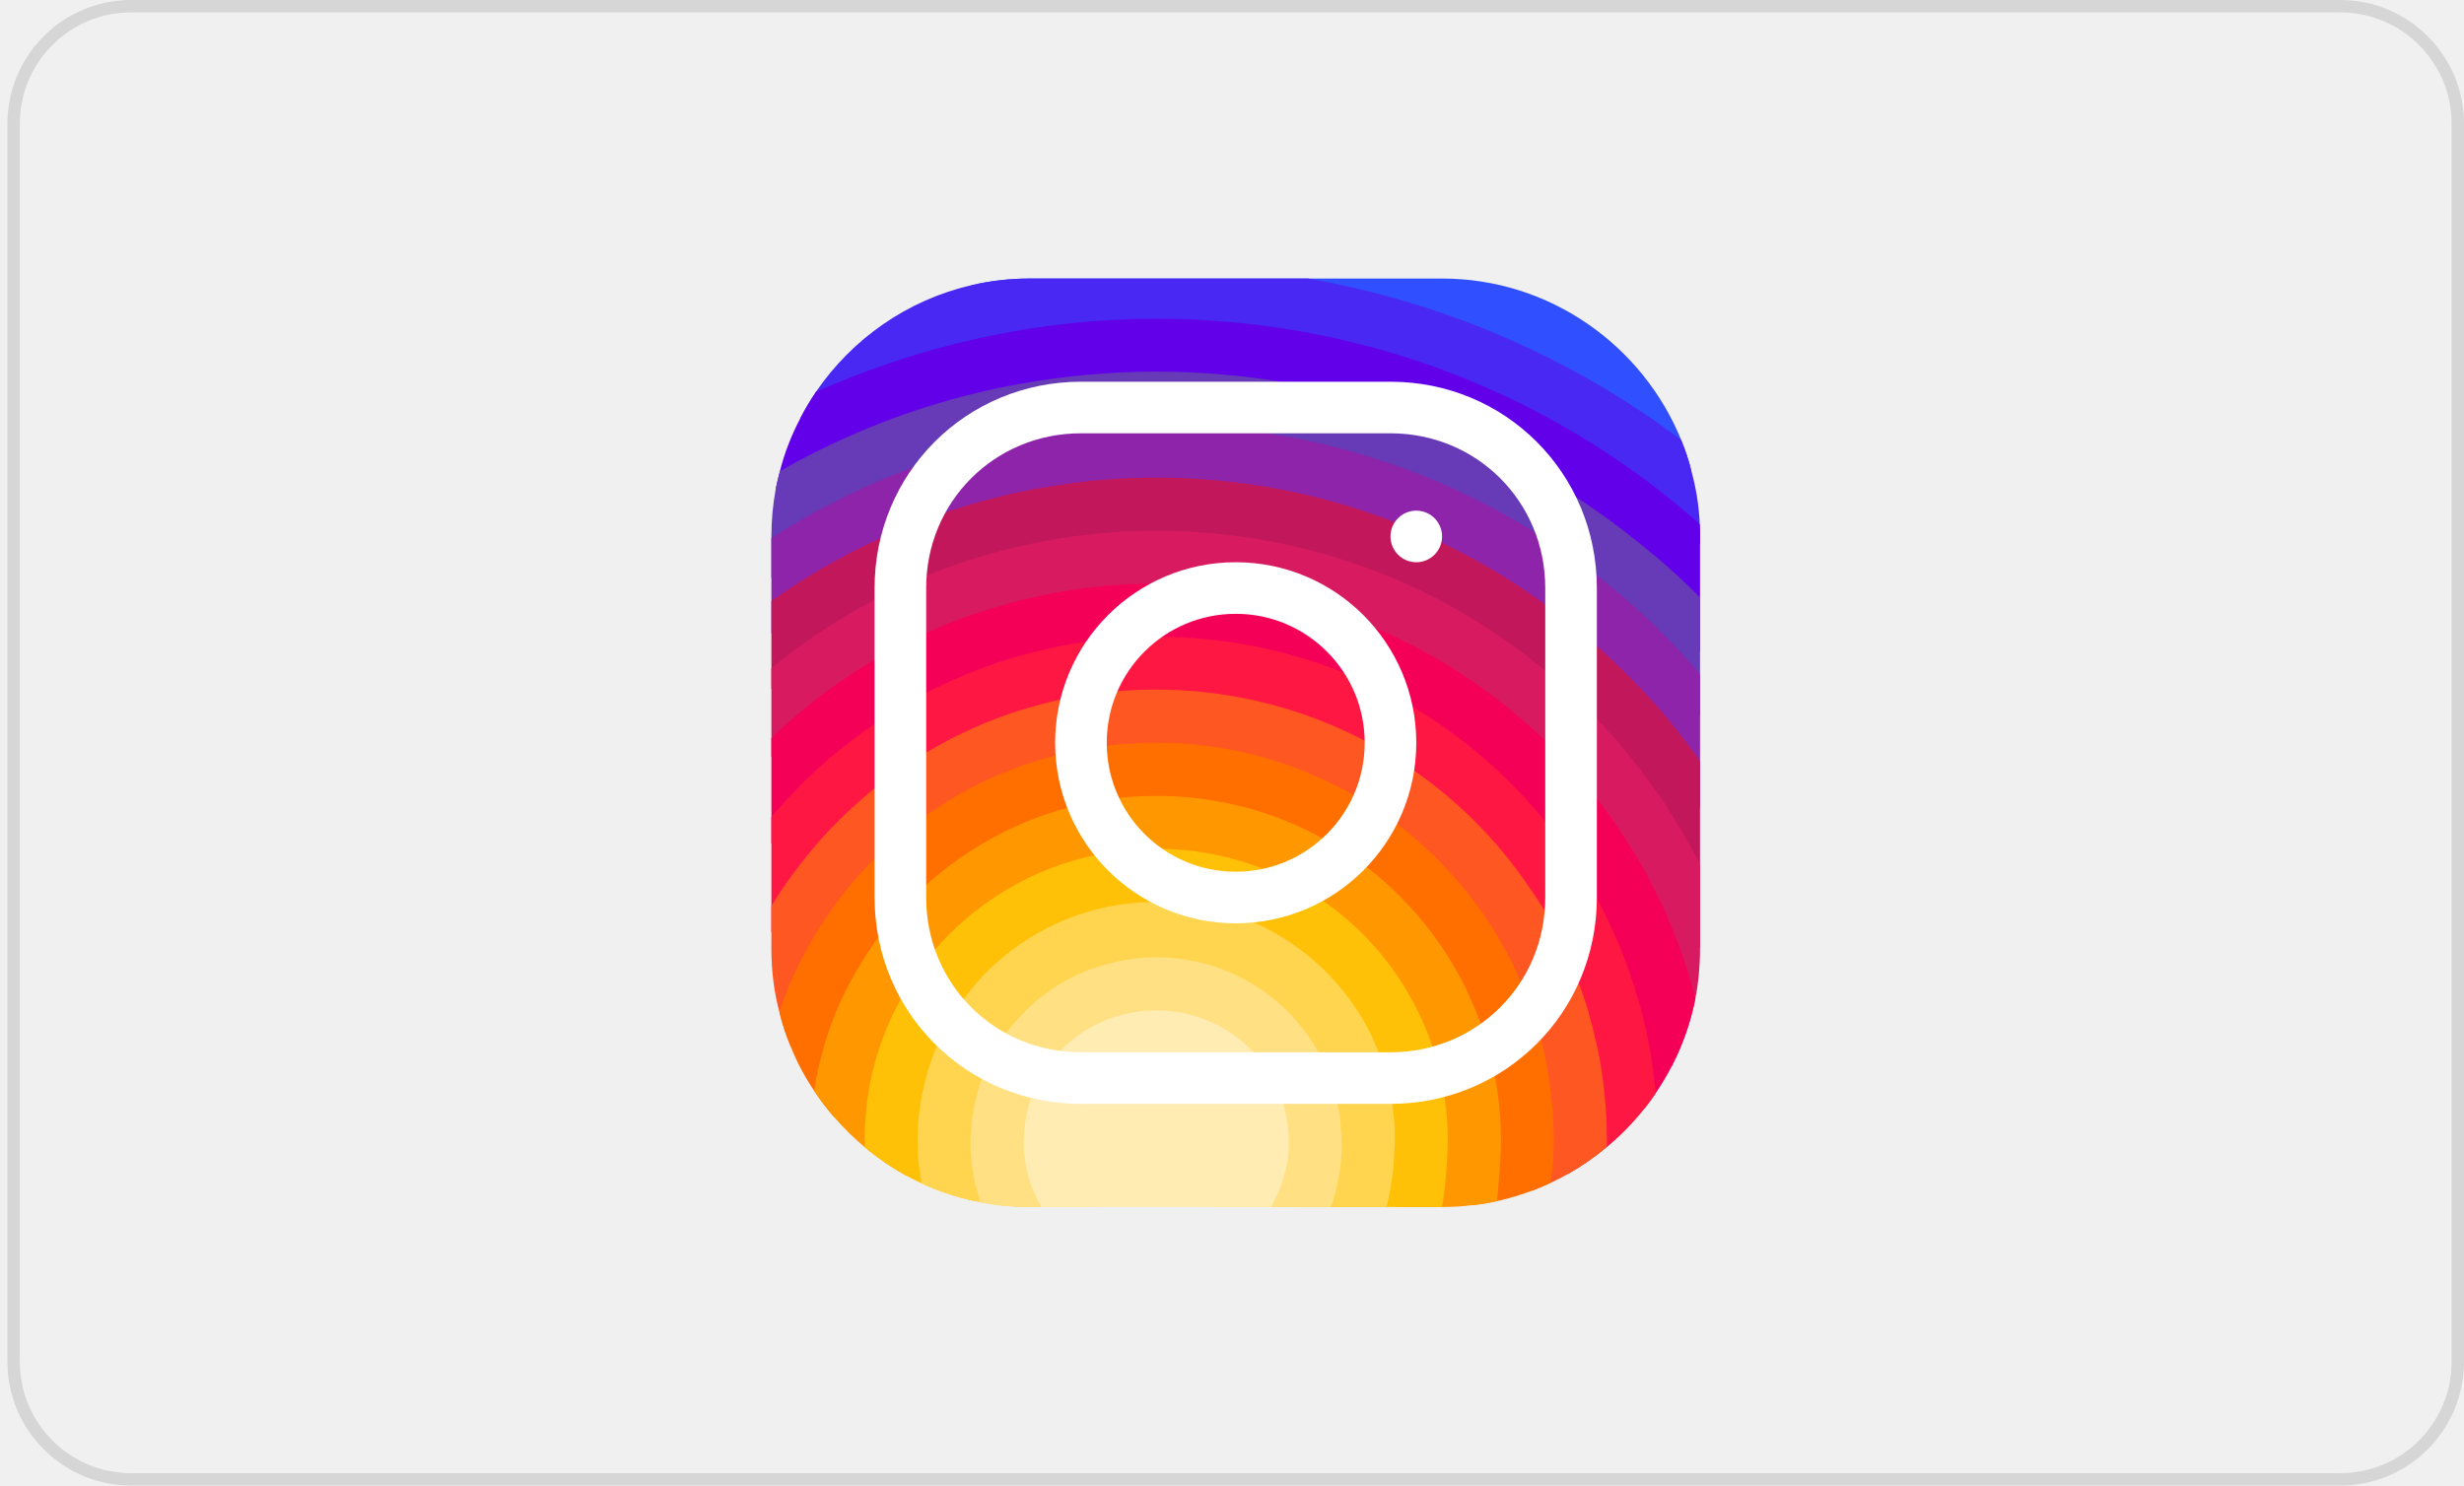
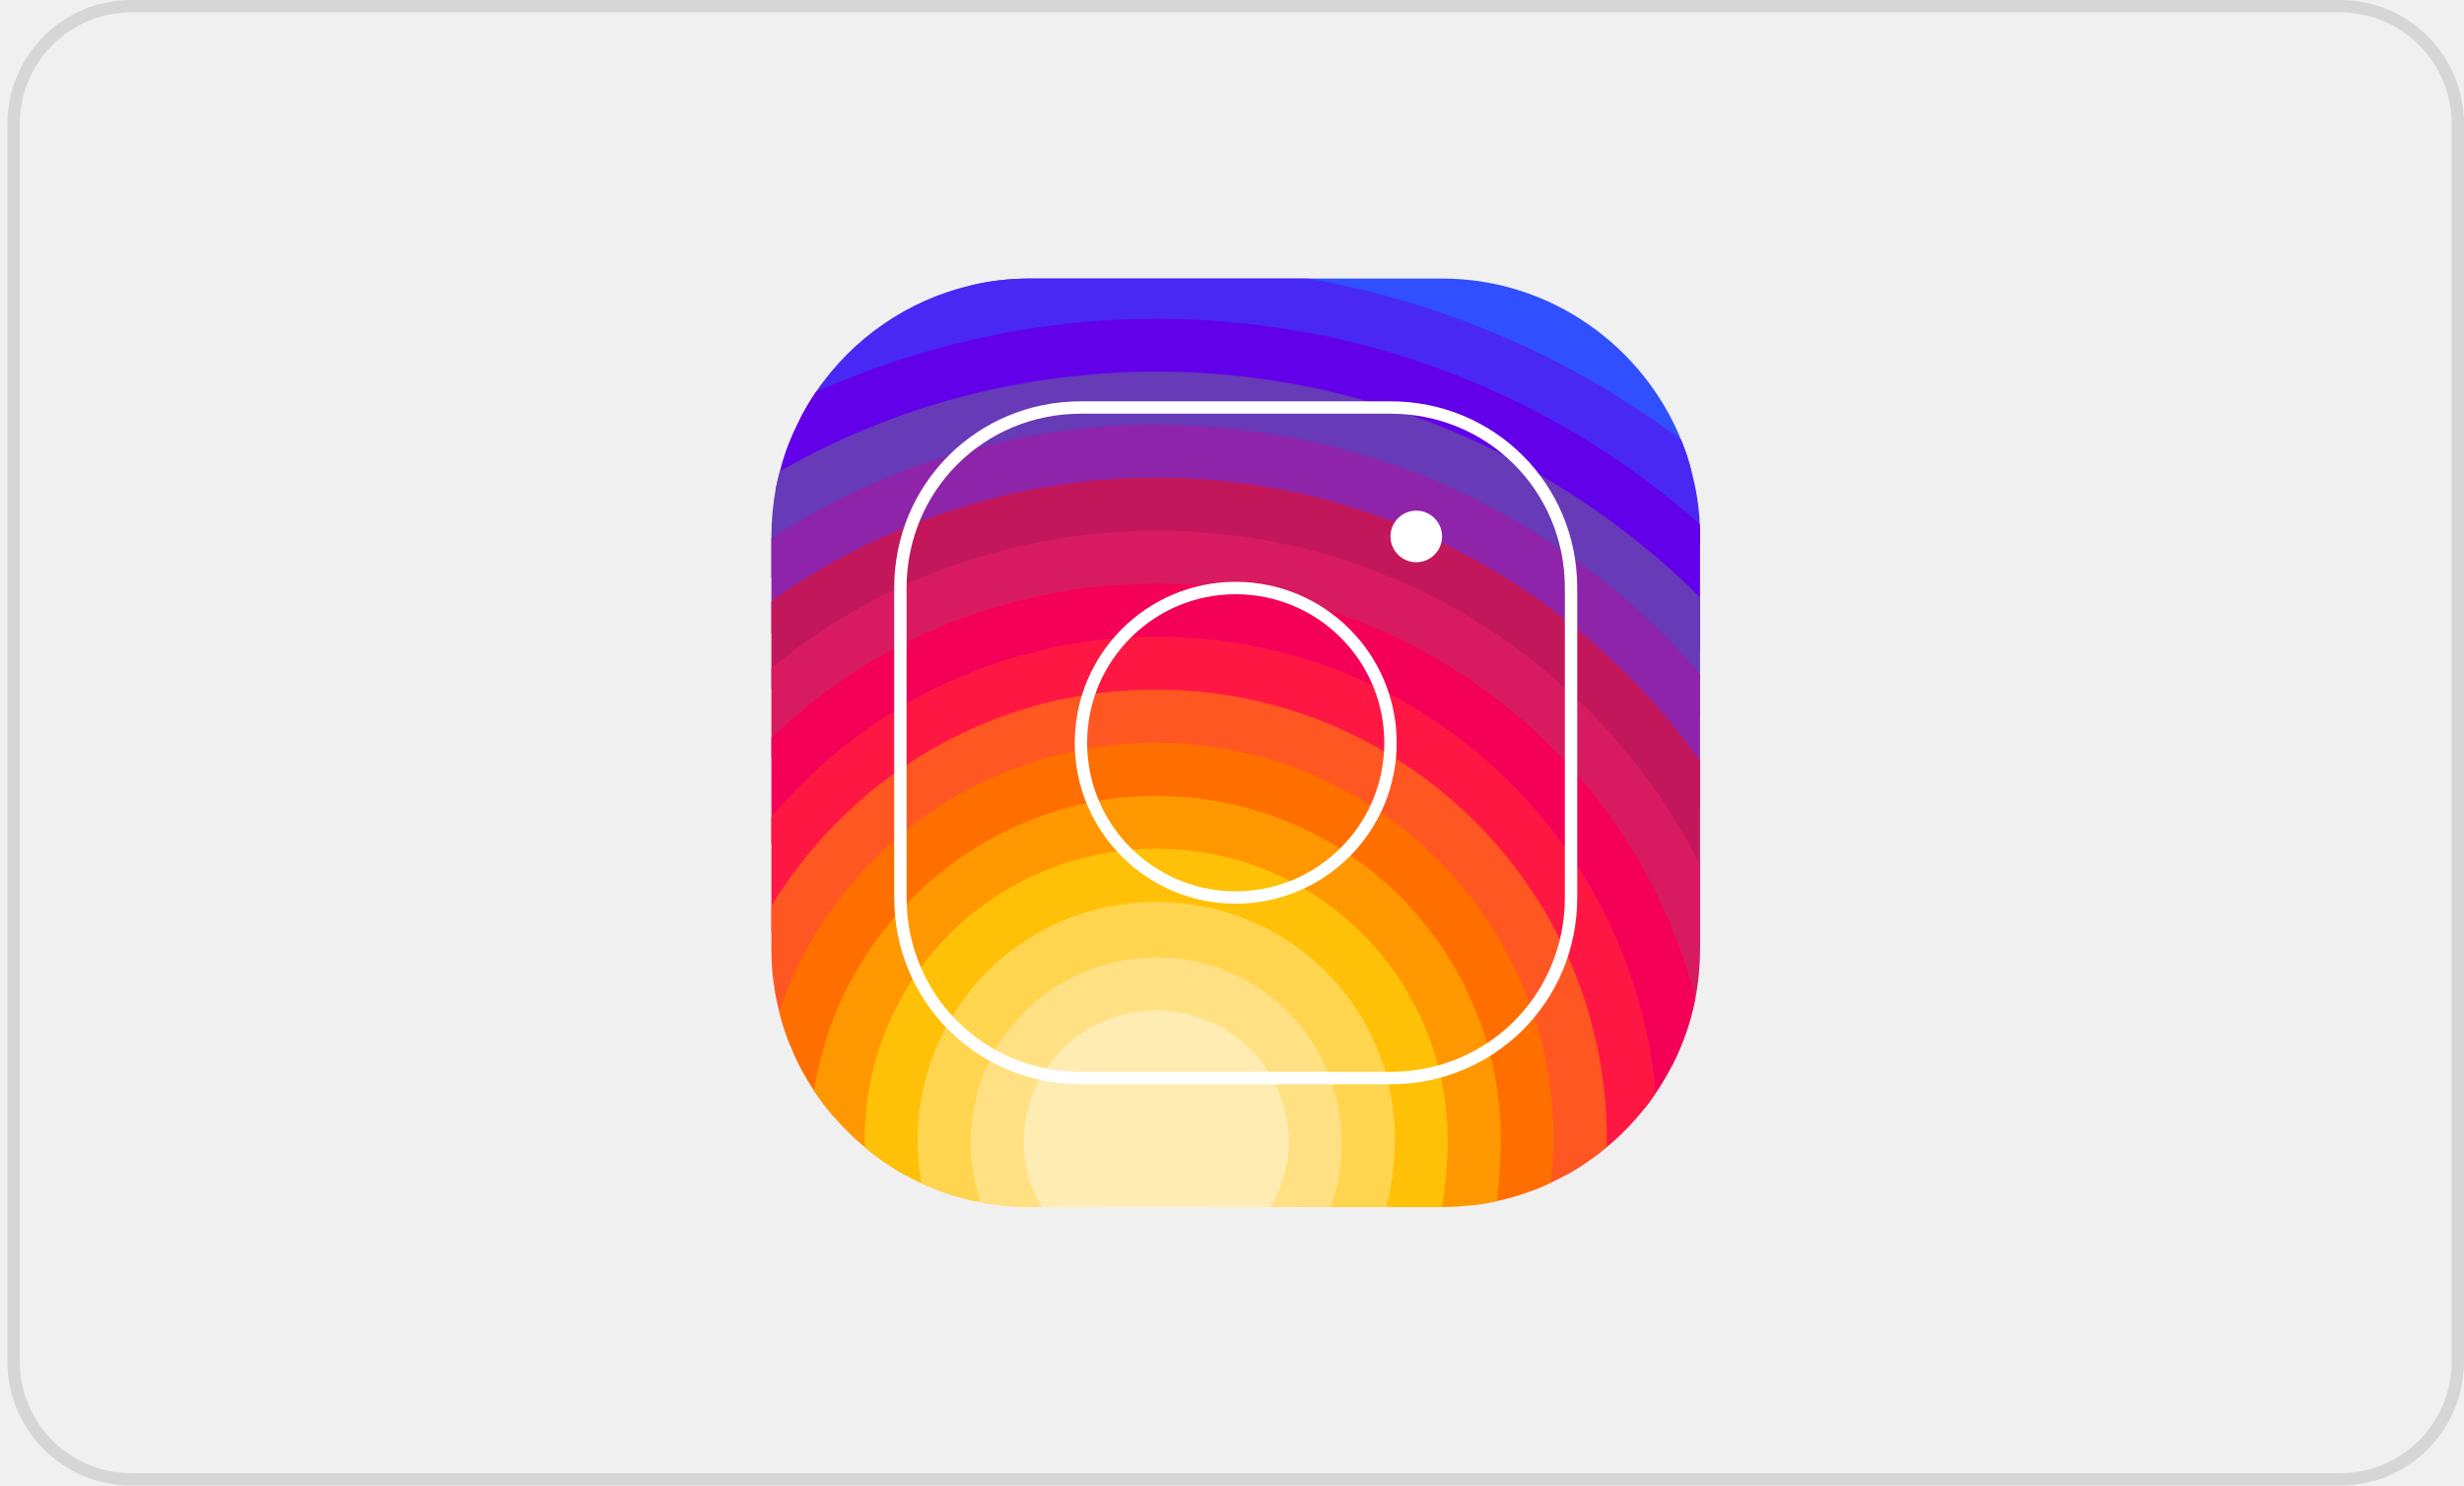
<svg xmlns="http://www.w3.org/2000/svg" width="199" height="120" viewBox="0 0 199 120" fill="none">
  <rect x="1.1" y="0.5" width="197.4" height="119" rx="9.5" stroke="#D6D6D6" />
  <path d="M136.612 38.083C135.779 38.625 134.592 39.125 134.092 39.688C133.904 39.875 133.8 40.083 133.842 40.292V42.438L133.217 44.542L132.592 46.625L131.904 48.917L130.487 53.604L129.112 58.229L128.071 61.708C128.071 62.25 128.05 62.792 128.008 63.312C127.862 65.312 127.446 67.229 126.779 69.021C126.383 70.125 125.904 71.188 125.321 72.188C125.112 72.583 124.862 72.979 124.612 73.354C123.779 74.667 122.779 75.875 121.675 76.938C120.821 77.792 119.883 78.583 118.862 79.25C118.862 79.25 118.862 79.25 118.842 79.25C118.675 79.396 118.487 79.521 118.279 79.625C117.633 80.062 116.946 80.438 116.237 80.771C115.758 81.021 115.279 81.229 114.779 81.417C114.675 81.479 114.55 81.521 114.446 81.562C113.258 82.125 111.883 82.5 110.508 82.688C110.425 82.708 110.362 82.708 110.279 82.729C109.446 82.875 108.633 83 107.8 83.062C107.425 83.104 107.029 83.125 106.654 83.125L105.175 83.042L98.05 82.667C98.05 82.646 98.029 82.667 98.029 82.667L94.446 82.479C94.175 82.479 93.883 82.479 93.612 82.458C92.487 82.417 91.404 82.292 90.321 82.062C90.3 82.062 90.3 82.062 90.3 82.062C88.321 81.688 86.425 81.021 84.654 80.125C83.675 79.625 82.717 79.062 81.821 78.417C81.446 78.146 81.092 77.854 80.737 77.542C79.737 76.708 78.842 75.812 78.008 74.896C77.883 74.771 77.779 74.646 77.675 74.521C77.55 74.396 77.425 74.25 77.321 74.125C76.529 73.125 75.862 72.104 75.321 71.021C74.821 70.062 74.425 69.042 74.112 67.917C73.987 67.521 73.883 67.146 73.8 66.729C73.779 66.708 73.758 66.667 73.758 66.625C73.55 65.771 73.362 64.875 73.258 63.979C73.133 63.292 73.071 62.604 73.071 61.896C73.029 61.625 73.029 61.333 73.029 61.062L77.008 54.917L80.904 48.917L82.675 46.188L84.279 43.729L84.821 42.875V40.729C84.862 40.25 84.883 39.75 84.862 39.292C84.842 37.833 84.55 36.417 84.071 35.062C83.612 33.625 82.967 32.271 82.3 31.021C81.508 29.583 80.675 28.292 79.987 27.125C78.967 25.417 78.258 24.021 78.446 23.042C79.946 22.688 81.529 22.5 83.133 22.5H116.467C125.175 22.5 132.675 27.917 135.779 35.542C136.112 36.354 136.404 37.208 136.612 38.083Z" fill="#304FFE" />
  <path d="M137.3 43.333V43.896L134.425 45.562L132.591 46.625L130.571 47.792L126.529 50.146L122.571 52.438L118.529 54.771L116.925 55.708C116.925 56.708 116.675 57.625 116.216 58.458C115.571 59.667 114.487 60.667 113.112 61.521C111.716 62.375 110.008 63.062 108.091 63.562C108.091 63.562 108.091 63.542 108.071 63.562C100.654 65.479 90.529 64.604 85.612 60.938C84.237 59.917 83.279 58.667 82.862 57.229C82.737 56.75 82.675 56.229 82.675 55.708V40.729C82.696 40.417 82.487 40.104 82.112 39.792C80.987 38.896 78.341 38.042 75.383 37.188C73.071 36.542 70.591 35.896 68.508 35.271C66.862 34.771 65.466 34.271 64.633 33.792C65.008 33.062 65.446 32.333 65.904 31.646C68.821 27.375 73.279 24.229 78.446 23.042C79.946 22.688 81.529 22.5 83.133 22.5H105.633C116.821 24.458 127.133 29.021 135.779 35.542C136.112 36.354 136.404 37.208 136.612 38.083C136.987 39.458 137.216 40.875 137.279 42.354C137.3 42.667 137.3 43 137.3 43.333Z" fill="#4928F4" />
  <path d="M137.3 43.333V52.521L136.842 53.938L135.279 58.792L133.654 63.792L132.8 66.458L132.008 68.938L131.237 71.292L130.487 73.625L130.092 74.854L129.571 76.479C129.571 78.062 129.529 79.458 129.425 80.646C129.404 80.771 129.383 80.896 129.383 81.021C129.258 82.125 129.092 83.062 128.821 83.854C128.8 83.979 128.758 84.104 128.717 84.208C128.175 85.708 127.362 86.667 126.154 87.292C125.862 87.458 125.529 87.583 125.175 87.708C124.071 88.083 122.675 88.271 120.967 88.375C119.717 88.458 118.279 88.479 116.654 88.479H115.217L112.737 88.375L112.3 88.354L107.779 88.167L103.196 87.979L88.091 87.354L84.175 87.188H83.633C82.008 87.167 80.612 87.062 79.404 86.896C77.654 86.625 76.3 86.167 75.279 85.479C73.821 84.542 72.967 83.167 72.467 81.25C72.342 80.792 72.237 80.312 72.175 79.792C71.967 78.583 71.862 77.188 71.8 75.625C71.8 75.312 71.8 75 71.779 74.667C71.758 74.646 71.779 74.646 71.779 74.646V73.438C71.758 72.833 71.758 72.208 71.758 71.562L71.862 68.208L71.925 65.812L72.008 63.021V62.625L72.154 57.5L72.3 52.375L72.446 47.562L72.571 42.833L72.612 41.583C72.612 40.938 70.425 40.562 67.987 40.25C66.05 40 63.925 39.771 62.654 39.479C62.758 39 62.862 38.521 62.987 38.062C63.362 36.562 63.925 35.146 64.633 33.792C65.008 33.062 65.446 32.333 65.904 31.646C70.404 29.667 75.092 28.125 79.987 27.125C84.279 26.229 88.758 25.75 93.383 25.75C108.717 25.75 122.883 30.938 134.092 39.688C135.175 40.521 136.237 41.417 137.279 42.354C137.3 42.667 137.3 43 137.3 43.333Z" fill="#6200EA" />
  <path d="M137.3 48.27V57.728L136.154 59.936L133.966 64.207L132.8 66.457L131.737 68.519L131.279 69.415C131.279 70.061 131.279 70.686 131.237 71.29C131.237 72.186 131.196 73.04 131.133 73.832C131.05 74.769 130.925 75.624 130.8 76.415C130.487 78.061 130.05 79.478 129.425 80.644C129.341 80.79 129.258 80.936 129.175 81.061C128.946 81.436 128.675 81.79 128.383 82.124C128.008 82.582 127.591 82.978 127.112 83.311C126.404 83.853 125.571 84.29 124.612 84.624C123.425 85.061 122.05 85.353 120.425 85.519C119.362 85.624 118.196 85.686 116.925 85.686L116.05 85.728L111.716 85.978H111.696L107.091 86.249L102.404 86.519L95.946 86.894L88.091 87.353L86.946 87.415C85.883 87.415 84.883 87.353 83.925 87.228C83.821 87.207 83.737 87.186 83.633 87.186C82.216 86.957 80.925 86.582 79.758 86.061C78.341 85.436 77.112 84.603 76.071 83.603C75.154 82.707 74.362 81.686 73.716 80.54C73.571 80.269 73.425 80.019 73.3 79.728C72.675 78.499 72.175 77.124 71.8 75.624C71.737 75.374 71.675 75.103 71.633 74.832C71.508 74.353 71.404 73.853 71.341 73.332C71.112 71.999 70.987 70.582 70.925 69.103V69.082C70.904 68.478 70.883 67.894 70.883 67.269L69.862 64.832L69.716 64.457L69.591 64.144L68.029 60.415L67.779 59.811L66.279 56.207L64.612 52.186C64.612 52.186 64.612 52.186 64.591 52.186L62.904 48.124L62.3 46.645V43.332C62.3 42.02 62.425 40.728 62.654 39.478C62.758 38.999 62.862 38.52 62.987 38.061C64.758 37.04 66.612 36.103 68.508 35.27C72.841 33.332 77.487 31.895 82.3 31.02C85.883 30.374 89.612 30.02 93.383 30.02C108.612 30.02 122.425 35.54 133.216 44.54C133.633 44.874 134.029 45.207 134.425 45.561C135.404 46.415 136.362 47.311 137.3 48.27Z" fill="#673AB7" />
  <path d="M137.3 54.479V65.188L136.112 67.667L133.862 72.354L133.841 72.417C133.841 73.312 133.8 74.125 133.737 74.854C133.529 77.25 132.946 78.771 131.987 79.708C131.3 80.417 130.446 80.812 129.383 81.021C129.321 81.042 129.237 81.042 129.175 81.062C128.841 81.125 128.487 81.167 128.112 81.167C126.821 81.292 125.3 81.208 123.55 81.083C123.362 81.083 123.154 81.062 122.946 81.042C121.675 80.958 120.321 80.875 118.821 80.812C118.008 80.792 117.154 80.771 116.279 80.771H116.237L114.133 80.938H114.112L109.383 81.271L103.987 81.688L103.196 81.75L96.883 82.208L93.612 82.458L90.383 82.688C89.821 82.688 89.279 82.688 88.737 82.667C88.737 82.667 88.716 82.646 88.716 82.667C86.362 82.625 84.258 82.479 82.383 82.125C80.654 81.833 79.133 81.375 77.841 80.688C76.508 80.042 75.404 79.125 74.508 77.958C73.654 76.812 73.029 75.375 72.633 73.646C72.633 73.625 72.633 73.625 72.633 73.625C72.341 72.229 72.175 70.604 72.175 68.771L71.862 68.208L70.008 64.896L69.737 64.438L69.591 64.146L67.654 60.708L66.696 58.979L65.487 56.833L63.404 53.104L62.3 51.146V43.479C64.133 42.271 66.029 41.208 67.987 40.25C70.362 39.042 72.821 38.021 75.383 37.188C78.175 36.271 81.091 35.542 84.071 35.062C87.091 34.562 90.196 34.312 93.383 34.312C107.55 34.312 120.55 39.375 130.571 47.792C131.029 48.146 131.466 48.542 131.904 48.917C133.654 50.479 135.321 52.167 136.841 53.938C137.008 54.125 137.175 54.292 137.3 54.479Z" fill="#8E24AA" />
  <path d="M137.3 61.478V76.54C136.8 76.249 136.112 75.894 135.258 75.519C134.8 75.29 134.279 75.061 133.737 74.853C132.946 74.499 132.091 74.165 131.133 73.832C130.925 73.749 130.716 73.686 130.487 73.624C130.112 73.478 129.716 73.353 129.321 73.228C128.091 72.853 126.737 72.499 125.321 72.186C124.779 72.082 124.216 71.978 123.654 71.894C121.841 71.582 119.904 71.394 117.883 71.374C117.716 71.353 117.529 71.353 117.362 71.353L112.008 71.394L104.716 71.436H104.696L89.091 71.561C84.133 71.561 81.091 72.749 79.258 73.228C79.258 73.228 79.237 73.228 79.237 73.249C77.3 73.749 76.696 73.436 76.529 70.04C76.487 69.103 76.466 67.894 76.466 66.415L75.3 65.519L73.258 63.978L72.008 63.02L71.758 62.832L68.3 60.207L67.779 59.811L66.696 58.978L64.696 57.478L62.3 55.645V48.561C62.508 48.395 62.696 48.249 62.904 48.124C65.925 46.04 69.154 44.27 72.571 42.832C75.612 41.54 78.821 40.52 82.112 39.79C83.008 39.603 83.925 39.415 84.862 39.29C87.633 38.811 90.487 38.582 93.383 38.582C105.904 38.582 117.404 42.936 126.529 50.145C127.904 51.228 129.237 52.374 130.487 53.603C132.196 55.228 133.8 56.957 135.279 58.79C135.571 59.165 135.862 59.54 136.154 59.936C136.55 60.436 136.925 60.957 137.3 61.478Z" fill="#C2185B" />
  <path d="M137.3 69.833V76.667C137.3 78.021 137.175 79.354 136.925 80.646C136.55 82.562 135.904 84.396 135.029 86.104C134.571 86.208 134.05 86.208 133.466 86.125C132.154 85.896 130.612 85.208 128.946 84.312C128.862 84.292 128.779 84.25 128.716 84.208C128.196 83.938 127.654 83.646 127.112 83.312C126.008 82.708 124.841 82.042 123.675 81.417C123.425 81.292 123.175 81.167 122.946 81.042C121.612 80.354 120.237 79.729 118.862 79.25C118.862 79.25 118.862 79.25 118.841 79.25C118.55 79.146 118.237 79.042 117.925 78.958C116.737 78.625 115.529 78.417 114.362 78.417L112.071 77.75L101.925 74.812C101.925 74.812 101.925 74.812 101.904 74.812L95.675 73H95.654L92.946 72.208C85.112 72.208 80.3 75.542 77.966 74.271C77.05 73.792 76.508 72.583 76.321 70.208C76.258 69.542 76.237 68.792 76.237 67.917L73.8 66.729L73.696 66.688H73.675L71.925 65.812L70.008 64.896L69.862 64.833L69.508 64.646L65.425 62.667L62.3 61.146V54C62.654 53.688 63.029 53.396 63.404 53.104C63.8 52.792 64.196 52.5 64.591 52.188C64.612 52.188 64.612 52.188 64.612 52.188C67.071 50.417 69.675 48.854 72.446 47.562C75.675 46.021 79.112 44.833 82.675 44.062C83.196 43.938 83.737 43.812 84.279 43.729C87.237 43.167 90.279 42.875 93.383 42.875C104.362 42.875 114.446 46.438 122.571 52.438C124.925 54.188 127.112 56.125 129.112 58.229C130.758 59.958 132.279 61.833 133.654 63.792C133.758 63.938 133.862 64.083 133.966 64.208C134.737 65.333 135.446 66.479 136.112 67.667C136.55 68.375 136.925 69.104 137.3 69.833Z" fill="#D81B60" />
  <path d="M136.925 80.644C136.55 82.561 135.904 84.394 135.029 86.103C134.633 86.874 134.196 87.603 133.716 88.311C133.425 88.749 133.112 89.165 132.8 89.561C132.05 89.269 130.946 88.853 129.591 88.394C129.591 88.394 129.591 88.394 129.591 88.374C128.571 88.019 127.404 87.644 126.154 87.29C125.8 87.186 125.446 87.082 125.071 86.978C123.591 86.582 122.05 86.228 120.55 86.019C119.3 85.811 118.071 85.686 116.925 85.686L115.966 85.415H115.946L110.904 83.957L107.8 83.061L104.341 82.061H104.321L103.196 81.749L89.591 77.832L85.675 76.707L82.758 76.019L78.008 74.894L77.425 74.749C77.425 74.749 77.425 74.749 77.404 74.749L72.633 73.644C72.633 73.624 72.633 73.624 72.633 73.624L71.779 73.436L71.341 73.332L67.862 72.519L67.466 72.415L64.508 69.978L62.3 68.124V59.624C63.071 58.874 63.862 58.165 64.696 57.478C64.946 57.249 65.216 57.04 65.487 56.832C65.737 56.624 66.008 56.415 66.279 56.207C68.175 54.77 70.175 53.478 72.3 52.374C75.008 50.915 77.883 49.749 80.904 48.915C81.487 48.728 82.071 48.561 82.675 48.436C86.091 47.582 89.675 47.145 93.383 47.145C102.696 47.145 111.362 49.957 118.529 54.77C122.091 57.165 125.3 60.04 128.008 63.311C129.383 64.957 130.633 66.686 131.737 68.519C131.841 68.665 131.925 68.79 132.008 68.936C132.675 70.04 133.3 71.186 133.862 72.353C134.383 73.394 134.841 74.436 135.258 75.519C135.925 77.186 136.466 78.894 136.925 80.644Z" fill="#F50057" />
  <path d="M133.716 88.312C133.425 88.75 133.112 89.167 132.8 89.562C131.883 90.708 130.883 91.75 129.758 92.667C128.779 93.479 127.737 94.208 126.633 94.833C126.216 94.729 125.8 94.604 125.362 94.438C123.987 93.958 122.55 93.167 121.216 92.333C119.216 91.062 117.487 89.688 116.716 89.062C116.425 88.812 116.279 88.688 116.279 88.688L112.737 88.375L112.3 88.333L107.716 87.938L102.966 87.521L95.946 86.896L84.821 85.917L84.779 85.896L80.862 84L76.904 82.083L73.716 80.542L73.029 80.208L72.175 79.792L69.216 78.354L65.279 76.458L64.05 75.854L62.3 75.312V66C63.279 64.833 64.321 63.729 65.425 62.667C66.133 62 66.883 61.333 67.654 60.708C67.779 60.604 67.904 60.5 68.029 60.417C68.112 60.312 68.216 60.25 68.3 60.208C69.529 59.208 70.821 58.312 72.154 57.5C73.696 56.521 75.321 55.646 77.008 54.917C78.821 54.104 80.716 53.417 82.675 52.896C86.071 51.938 89.675 51.438 93.383 51.438C101.883 51.438 109.737 54.021 116.216 58.458C120.362 61.292 123.946 64.875 126.779 69.021C127.716 70.354 128.55 71.771 129.321 73.229C129.591 73.771 129.862 74.312 130.091 74.854C130.341 75.375 130.571 75.896 130.8 76.417C131.237 77.5 131.633 78.583 131.987 79.708C132.654 81.792 133.154 83.917 133.466 86.125C133.571 86.854 133.654 87.583 133.716 88.312Z" fill="#FF1744" />
  <path d="M129.779 92.124C129.779 92.29 129.779 92.478 129.758 92.665C128.779 93.478 127.737 94.207 126.633 94.832C126.175 95.082 125.716 95.332 125.237 95.54C124.758 95.769 124.279 95.978 123.779 96.165C123.071 95.79 122.112 95.332 121.091 94.894C119.654 94.249 118.091 93.665 116.883 93.478C116.591 93.415 116.321 93.394 116.071 93.394L112.654 92.957H112.612L108.362 92.394L104.071 91.832L102.071 91.582L86.321 89.54C85.3 89.54 84.216 89.478 83.091 89.332C81.716 89.207 80.279 88.999 78.841 88.707C77.425 88.457 75.987 88.124 74.612 87.769C73.175 87.436 71.758 87.04 70.446 86.665C68.925 86.207 67.508 85.769 66.321 85.374C65.341 85.061 64.508 84.769 63.862 84.54C63.487 83.644 63.175 82.707 62.946 81.749C62.508 80.124 62.3 78.415 62.3 76.665V73.186C62.967 72.082 63.696 70.999 64.508 69.978C65.987 68.019 67.675 66.228 69.508 64.644C69.571 64.561 69.654 64.499 69.716 64.457L69.737 64.436C70.383 63.853 71.05 63.332 71.758 62.832C71.841 62.749 71.925 62.686 72.008 62.624C72.341 62.374 72.696 62.124 73.071 61.895C76.05 59.874 79.341 58.29 82.862 57.228C86.196 56.228 89.716 55.707 93.383 55.707C100.654 55.707 107.446 57.853 113.112 61.52C117.3 64.207 120.904 67.749 123.654 71.894C123.987 72.374 124.3 72.853 124.612 73.353C126.05 75.79 127.237 78.415 128.112 81.165C128.216 81.478 128.3 81.79 128.383 82.124C128.55 82.686 128.696 83.269 128.821 83.853C128.862 83.999 128.904 84.144 128.946 84.311C129.237 85.624 129.446 86.999 129.591 88.374C129.591 88.394 129.591 88.394 129.591 88.394C129.716 89.624 129.779 90.874 129.779 92.124Z" fill="#FF5722" />
  <path d="M125.487 92.125C125.487 92.854 125.446 93.646 125.362 94.438C125.321 94.812 125.279 95.188 125.237 95.542C124.758 95.771 124.279 95.979 123.779 96.167C122.841 96.521 121.883 96.812 120.904 97.021C120.237 97.167 119.55 97.292 118.862 97.354H118.841C118.196 96.958 117.446 96.479 116.675 95.938C115.279 94.958 113.821 93.854 112.654 92.958C112.633 92.938 112.633 92.938 112.612 92.917C111.383 91.979 110.508 91.271 110.508 91.271L108.3 91.354L104.05 91.5L102.071 91.583L94.112 91.875L87.383 92.125C86.946 92.146 86.425 92.146 85.779 92.125H85.758C84.883 92.104 83.841 92.042 82.696 91.938C81.362 91.833 79.904 91.708 78.425 91.562C76.987 91.396 75.529 91.229 74.133 91.062C72.591 90.896 71.133 90.708 69.883 90.542C68.904 90.417 68.05 90.312 67.362 90.229C66.779 89.562 66.258 88.875 65.758 88.125C65.008 87 64.362 85.812 63.862 84.542C63.487 83.646 63.175 82.708 62.946 81.75C63.55 79.896 64.341 78.146 65.279 76.458C66.029 75.083 66.904 73.771 67.862 72.521C68.8 71.292 69.821 70.146 70.925 69.104V69.083C71.237 68.771 71.55 68.479 71.862 68.208C72.446 67.667 73.05 67.167 73.675 66.688H73.696C73.716 66.646 73.737 66.646 73.758 66.625C74.258 66.229 74.779 65.875 75.3 65.521C78.383 63.417 81.862 61.854 85.612 60.938C88.091 60.333 90.696 60 93.383 60C98.675 60 103.675 61.271 108.071 63.562H108.091C111.862 65.5 115.196 68.167 117.883 71.375C119.362 73.083 120.633 74.958 121.675 76.938C122.404 78.271 123.029 79.667 123.55 81.083C123.591 81.208 123.633 81.312 123.675 81.417C124.029 82.458 124.341 83.542 124.612 84.625C124.8 85.396 124.946 86.188 125.071 86.979C125.112 87.229 125.154 87.458 125.175 87.708C125.383 89.146 125.487 90.625 125.487 92.125Z" fill="#FF6F00" />
  <path d="M121.216 92.126V92.335C121.216 93.043 121.154 93.939 121.091 94.897C121.029 95.606 120.966 96.335 120.904 97.022C120.237 97.168 119.55 97.293 118.862 97.356H118.841C118.05 97.46 117.279 97.501 116.466 97.501H112.821L112.029 97.272L107.925 96.022L103.758 94.772L94.112 91.876L89.946 90.626C89.946 90.626 88.216 91.314 85.779 92.126H85.758C84.821 92.439 83.8 92.772 82.716 93.106C81.362 93.501 79.925 93.897 78.508 94.21C77.05 94.543 75.612 94.793 74.321 94.897C73.925 94.939 73.529 94.96 73.175 94.96C72.008 94.314 70.883 93.543 69.862 92.689C68.966 91.939 68.133 91.126 67.362 90.231C66.779 89.564 66.258 88.876 65.758 88.126C65.904 87.189 66.071 86.272 66.321 85.376C66.946 82.897 67.925 80.522 69.216 78.356C69.925 77.126 70.716 75.939 71.633 74.835C71.654 74.772 71.716 74.71 71.779 74.668C71.758 74.647 71.779 74.647 71.779 74.647C72.05 74.293 72.341 73.96 72.633 73.647C72.633 73.626 72.633 73.626 72.633 73.626C73.487 72.71 74.362 71.835 75.321 71.022C75.654 70.751 75.966 70.481 76.321 70.21C76.383 70.147 76.446 70.106 76.529 70.043C81.216 66.46 87.071 64.293 93.383 64.293C100.55 64.293 107.071 66.981 112.008 71.397C114.383 73.543 116.404 76.106 117.925 78.96C118.05 79.168 118.175 79.397 118.279 79.626C118.466 80.001 118.654 80.397 118.821 80.814C119.508 82.314 120.05 83.897 120.425 85.522C120.466 85.689 120.508 85.856 120.55 86.022C120.716 86.793 120.862 87.585 120.966 88.376C121.133 89.606 121.216 90.856 121.216 92.126Z" fill="#FF9800" />
  <path d="M116.925 92.125C116.925 92.542 116.904 93 116.883 93.479C116.841 94.25 116.779 95.083 116.675 95.938C116.633 96.458 116.55 96.979 116.466 97.5H105.05L102.841 97.146L94.216 95.771L92.987 95.583L90.175 95.125C88.946 95.125 86.279 95.667 83.466 96.188C81.987 96.458 80.487 96.75 79.133 96.938C78.966 96.958 78.8 96.979 78.654 97H78.633C77.175 96.688 75.758 96.208 74.425 95.583C74.008 95.396 73.591 95.188 73.175 94.958C72.008 94.312 70.883 93.542 69.862 92.688C69.841 92.438 69.821 92.229 69.821 92.125C69.821 91.583 69.841 91.062 69.883 90.542C69.966 89.208 70.154 87.917 70.446 86.667C70.904 84.771 71.571 82.938 72.466 81.25C72.633 80.896 72.821 80.542 73.029 80.208C73.112 80.042 73.216 79.896 73.3 79.729C73.675 79.125 74.091 78.542 74.508 77.958C75.383 76.812 76.362 75.729 77.404 74.75C77.425 74.75 77.425 74.75 77.425 74.75C77.508 74.667 77.591 74.583 77.675 74.521C77.779 74.438 77.862 74.333 77.966 74.271C78.383 73.896 78.8 73.562 79.237 73.25C79.237 73.229 79.258 73.229 79.258 73.229C83.196 70.292 88.071 68.562 93.383 68.562C97.508 68.562 101.341 69.604 104.696 71.438H104.716C107.591 73.021 110.091 75.167 112.071 77.75C112.841 78.75 113.529 79.812 114.112 80.938H114.133C114.237 81.146 114.341 81.354 114.446 81.562C115.071 82.792 115.571 84.083 115.946 85.417H115.966C115.987 85.521 116.029 85.625 116.05 85.729C116.3 86.625 116.508 87.542 116.654 88.479C116.675 88.667 116.696 88.875 116.716 89.062C116.862 90.062 116.925 91.083 116.925 92.125Z" fill="#FFC107" />
  <path d="M112.654 91.897C112.654 92.231 112.654 92.585 112.612 92.918V92.939C112.612 92.96 112.612 92.96 112.612 92.96C112.571 94.46 112.362 95.939 112.029 97.272C112.029 97.356 112.008 97.418 111.966 97.501H102.237L94.216 95.772L93.154 95.543L92.987 95.585L84.091 97.418L83.696 97.501H83.133C81.8 97.501 80.487 97.376 79.216 97.126C79.029 97.085 78.841 97.043 78.654 97.001H78.633C77.175 96.689 75.758 96.21 74.425 95.585C74.383 95.356 74.341 95.126 74.321 94.897C74.175 94.001 74.112 93.064 74.112 92.126C74.112 91.772 74.112 91.418 74.133 91.064C74.196 89.939 74.362 88.835 74.612 87.772C74.779 86.981 75.008 86.21 75.279 85.481C75.508 84.835 75.779 84.21 76.071 83.606C76.321 83.085 76.612 82.585 76.904 82.085C77.196 81.606 77.508 81.147 77.841 80.689C78.675 79.543 79.654 78.481 80.737 77.543C81.362 77.001 82.05 76.481 82.758 76.022C85.8 74.022 89.446 72.856 93.383 72.856C94.154 72.856 94.904 72.897 95.633 73.001H95.675C97.904 73.251 99.987 73.876 101.904 74.814C101.925 74.814 101.925 74.814 101.925 74.814C104.946 76.293 107.508 78.522 109.383 81.272C109.696 81.731 110.008 82.231 110.279 82.731C110.508 83.126 110.716 83.543 110.904 83.96C111.196 84.606 111.466 85.293 111.696 85.981H111.716C111.946 86.751 112.154 87.522 112.3 88.335V88.356C112.529 89.501 112.654 90.689 112.654 91.897Z" fill="#FFD54F" />
  <path d="M108.362 92.332V92.394C108.362 93.624 108.216 94.832 107.925 96.019C107.821 96.519 107.675 97.019 107.487 97.499H98.154L93.383 96.186L88.612 97.499H83.133C81.8 97.499 80.487 97.374 79.216 97.124C79.175 97.061 79.154 96.999 79.133 96.936C78.841 96.04 78.612 95.144 78.508 94.207C78.425 93.603 78.383 92.978 78.383 92.332C78.383 92.082 78.383 91.811 78.425 91.561C78.446 90.582 78.591 89.624 78.841 88.707C78.966 88.082 79.154 87.478 79.404 86.894C79.487 86.603 79.612 86.332 79.758 86.061C80.071 85.353 80.446 84.665 80.862 83.999C81.321 83.332 81.821 82.707 82.383 82.124C83.05 81.374 83.8 80.686 84.654 80.124C86.112 79.061 87.779 78.269 89.591 77.832C90.8 77.499 92.071 77.332 93.383 77.332C97.55 77.332 101.279 78.999 103.987 81.686C104.091 81.79 104.216 81.915 104.321 82.061H104.341C104.633 82.374 104.904 82.686 105.175 83.04C105.946 84.019 106.591 85.082 107.091 86.249C107.341 86.79 107.55 87.353 107.716 87.936C107.737 88.019 107.758 88.082 107.779 88.165C108.071 89.186 108.258 90.249 108.3 91.353C108.341 91.665 108.362 91.999 108.362 92.332Z" fill="#FFE082" />
  <path d="M104.091 92.333C104.091 93.188 103.987 94 103.758 94.771C103.55 95.604 103.237 96.396 102.841 97.146C102.779 97.271 102.633 97.5 102.633 97.5H84.133C84.112 97.479 84.091 97.438 84.091 97.417C83.841 97.021 83.633 96.625 83.466 96.188C83.05 95.229 82.8 94.188 82.716 93.104C82.675 92.854 82.675 92.583 82.675 92.333C82.675 92.208 82.675 92.062 82.696 91.938C82.716 91.021 82.841 90.146 83.091 89.333C83.3 88.583 83.571 87.896 83.925 87.229C83.925 87.229 83.946 87.208 83.946 87.188C84.196 86.75 84.466 86.312 84.779 85.896C85.8 84.521 87.154 83.396 88.716 82.667C88.737 82.667 88.737 82.667 88.737 82.667C89.237 82.417 89.758 82.208 90.3 82.062C90.3 82.062 90.3 82.062 90.321 82.062C91.279 81.771 92.321 81.625 93.383 81.625C94.612 81.625 95.8 81.812 96.883 82.208C97.279 82.312 97.654 82.479 98.029 82.667C98.029 82.667 98.029 82.667 98.05 82.667C99.841 83.521 101.362 84.854 102.404 86.521C102.612 86.833 102.8 87.167 102.966 87.521C103.05 87.667 103.133 87.833 103.196 87.979C103.675 89.062 103.966 90.25 104.05 91.5C104.071 91.604 104.071 91.708 104.071 91.833C104.091 92 104.091 92.167 104.091 92.333Z" fill="#FFECB3" />
-   <path d="M112.3 32.918H87.3C79.175 32.918 72.717 39.376 72.717 47.501V72.501C72.717 80.626 79.175 87.085 87.3 87.085H112.3C120.425 87.085 126.883 80.626 126.883 72.501V47.501C126.883 39.376 120.425 32.918 112.3 32.918Z" stroke="white" stroke-width="4.167" stroke-miterlimit="10" stroke-linecap="round" stroke-linejoin="round" />
+   <path d="M112.3 32.918H87.3C79.175 32.918 72.717 39.376 72.717 47.501V72.501C72.717 80.626 79.175 87.085 87.3 87.085H112.3C120.425 87.085 126.883 80.626 126.883 72.501V47.501C126.883 39.376 120.425 32.918 112.3 32.918Z" stroke="white" strokeWidth="4.167" stroke-miterlimit="10" strokeLinecap="round" strokeLinejoin="round" />
  <path d="M114.383 45.417C115.534 45.417 116.466 44.484 116.466 43.333C116.466 42.183 115.534 41.25 114.383 41.25C113.233 41.25 112.3 42.183 112.3 43.333C112.3 44.484 113.233 45.417 114.383 45.417Z" fill="white" />
-   <path d="M99.8 72.5C106.703 72.5 112.3 66.904 112.3 60C112.3 53.096 106.703 47.5 99.8 47.5C92.896 47.5 87.3 53.096 87.3 60C87.3 66.904 92.896 72.5 99.8 72.5Z" stroke="white" stroke-width="4.167" stroke-miterlimit="10" stroke-linecap="round" stroke-linejoin="round" />
+   <path d="M99.8 72.5C106.703 72.5 112.3 66.904 112.3 60C112.3 53.096 106.703 47.5 99.8 47.5C92.896 47.5 87.3 53.096 87.3 60C87.3 66.904 92.896 72.5 99.8 72.5Z" stroke="white" strokeWidth="4.167" stroke-miterlimit="10" strokeLinecap="round" strokeLinejoin="round" />
</svg>
